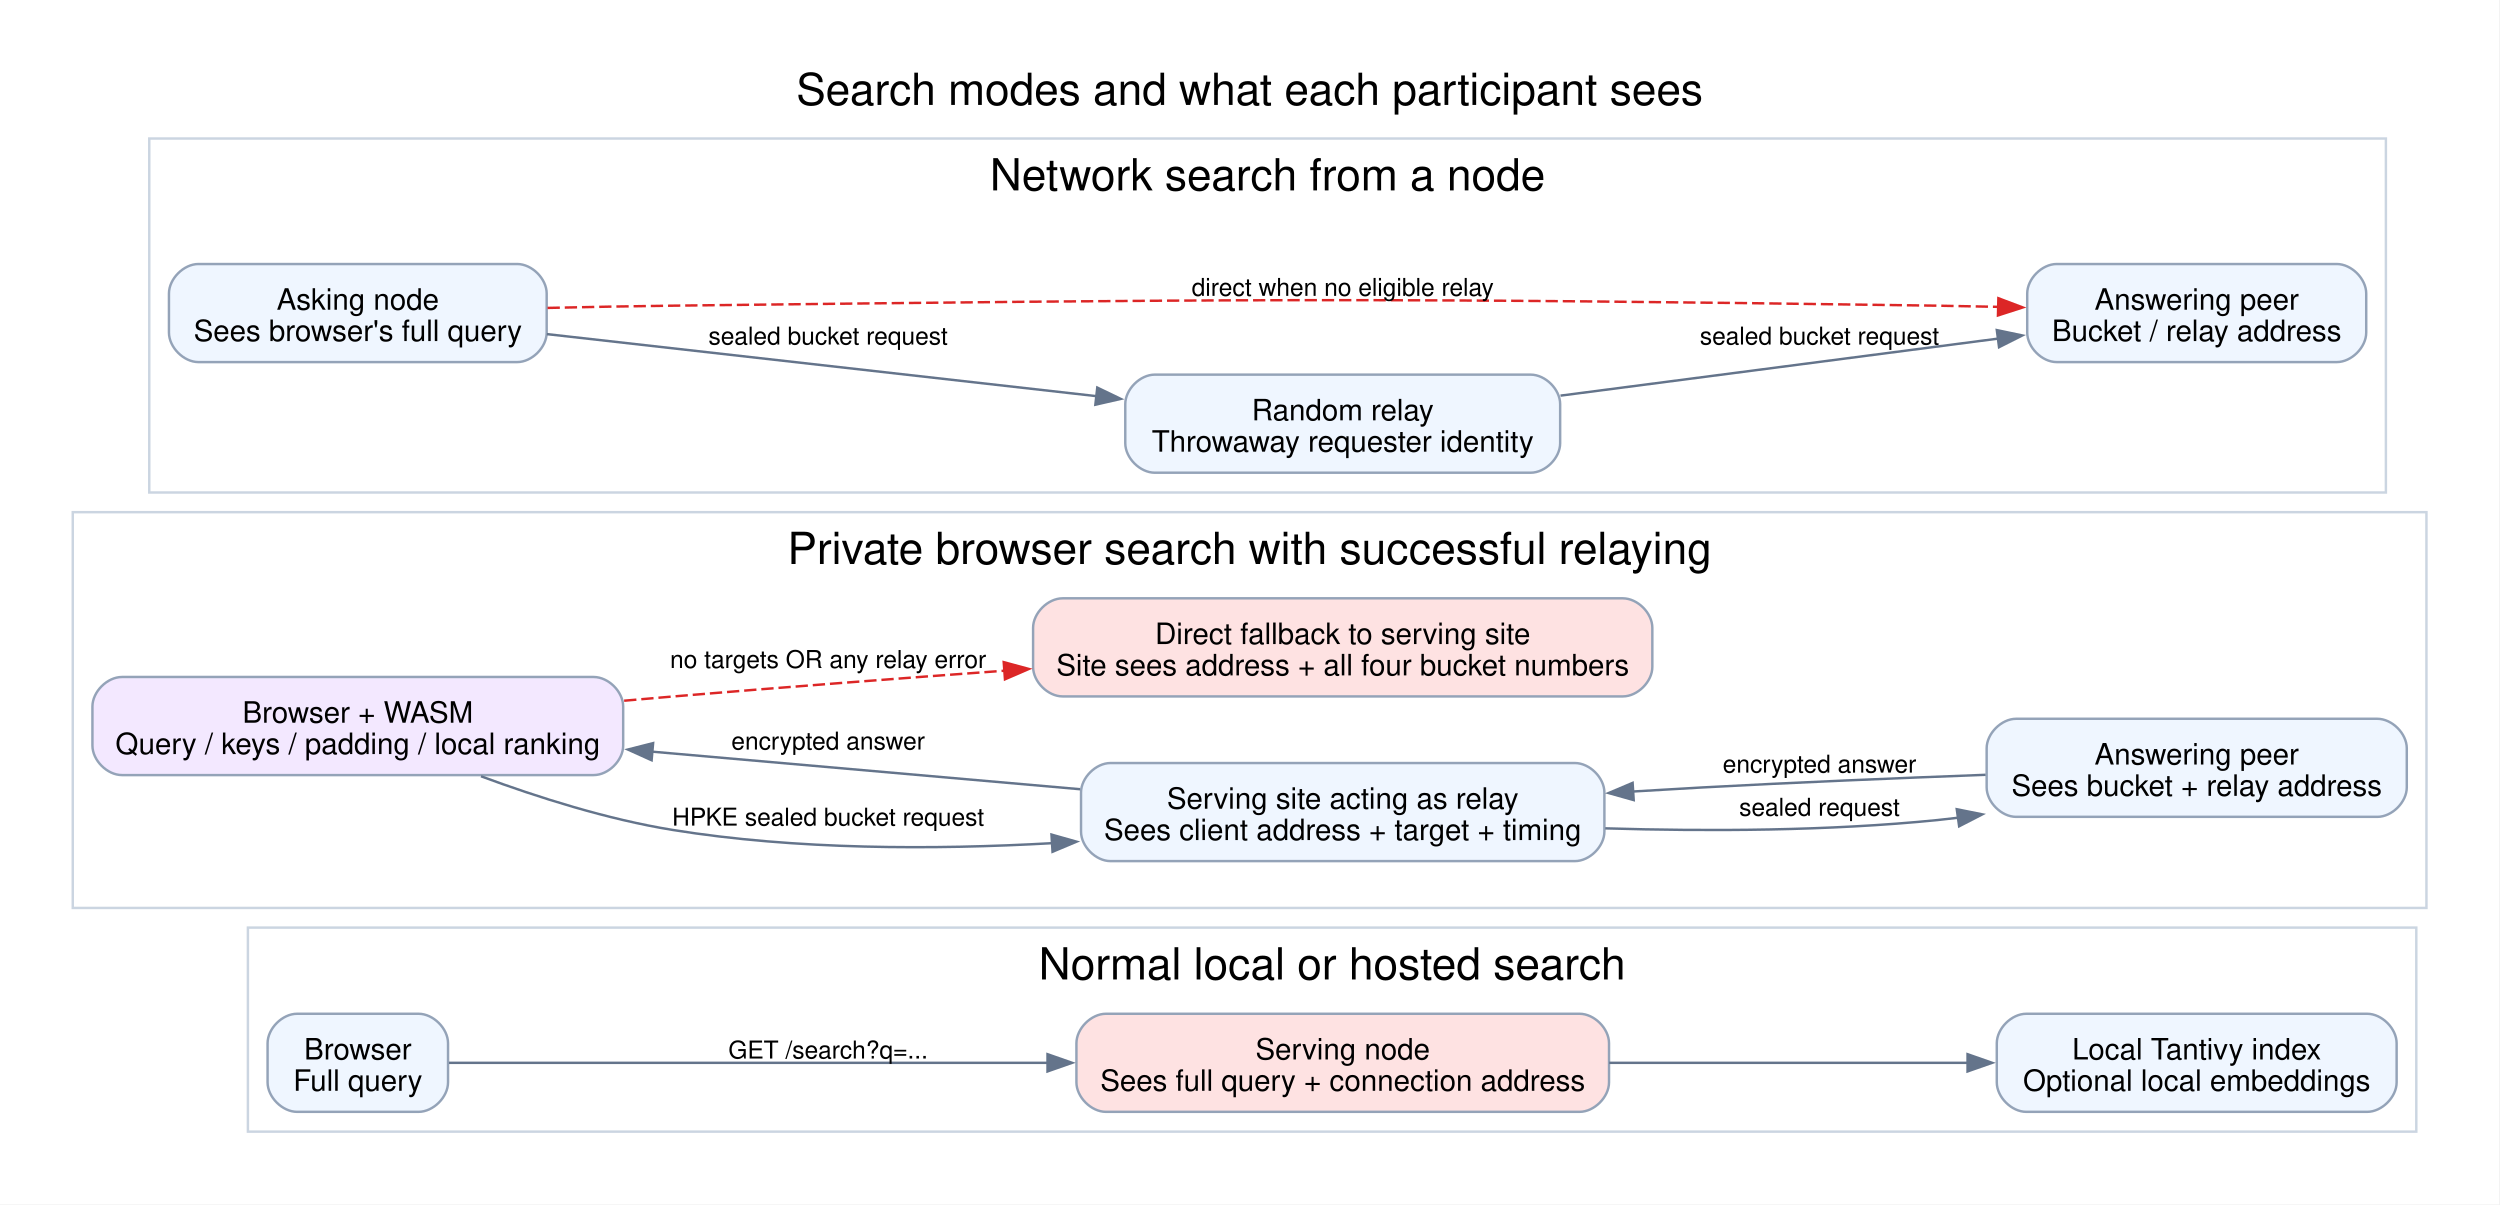
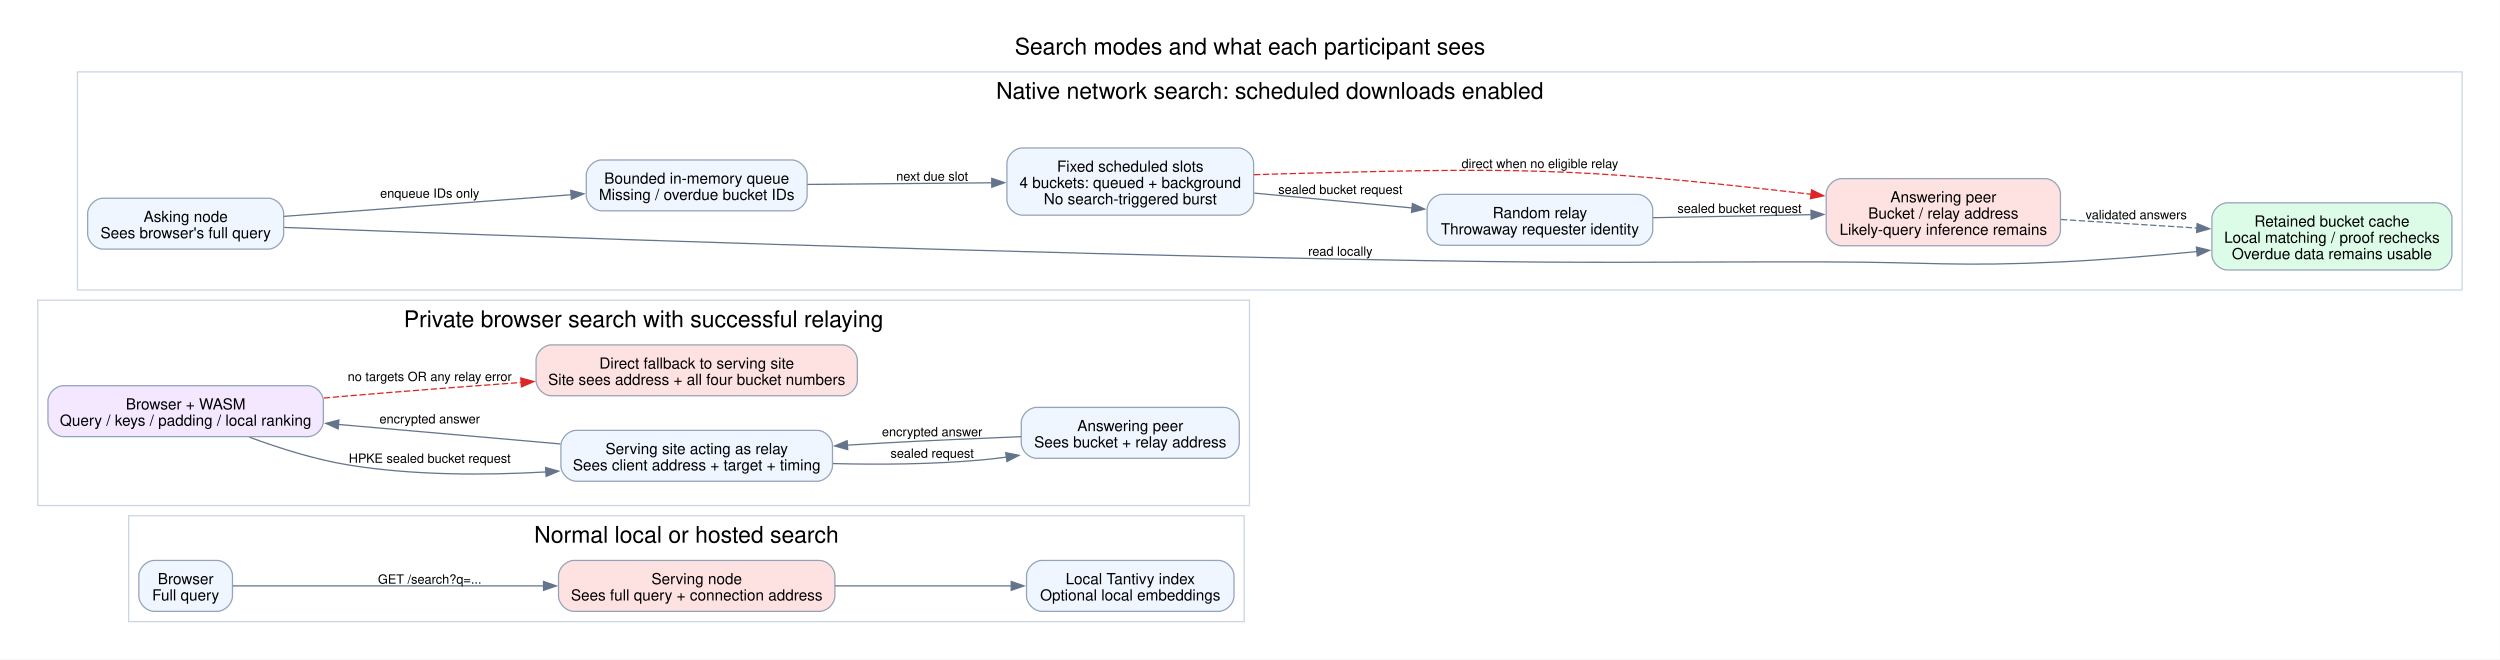
- <svg xmlns="http://www.w3.org/2000/svg" width="1017pt" height="490pt" viewBox="0.00 0.00 1017.00 490.00">
-   <g id="graph0" class="graph" transform="scale(1 1) rotate(0) translate(21.6 468.35)">
-     <polygon fill="white" stroke="none" points="-21.6,21.6 -21.6,-468.35 995.08,-468.35 995.08,21.6 -21.6,21.6" />
-     <text xml:space="preserve" text-anchor="middle" x="486.74" y="-425.65" font-family="Helvetica,sans-Serif" font-size="18.00">Search modes and what each participant sees</text>
+ <svg xmlns="http://www.w3.org/2000/svg" width="1960pt" height="517pt" viewBox="0.00 0.00 1960.00 517.00">
+   <g id="graph0" class="graph" transform="scale(1 1) rotate(0) translate(21.6 495.35)">
+     <polygon fill="white" stroke="none" points="-21.6,21.6 -21.6,-495.35 1938.31,-495.35 1938.31,21.6 -21.6,21.6" />
+     <text xml:space="preserve" text-anchor="middle" x="958.35" y="-452.65" font-family="Helvetica,sans-Serif" font-size="18.00">Search modes and what each participant sees</text>
    <g id="clust1" class="cluster">
-       <polygon fill="white" stroke="#cbd5e1" points="79.25,-8 79.25,-91 961.35,-91 961.35,-8 79.25,-8" />
-       <text xml:space="preserve" text-anchor="middle" x="520.3" y="-69.9" font-family="Helvetica,sans-Serif" font-size="18.00">Normal local or hosted search</text>
+       <polygon fill="white" stroke="#cbd5e1" points="79.25,-8 79.25,-91 953.85,-91 953.85,-8 79.25,-8" />
+       <text xml:space="preserve" text-anchor="middle" x="516.55" y="-69.9" font-family="Helvetica,sans-Serif" font-size="18.00">Normal local or hosted search</text>
    </g>
    <g id="clust2" class="cluster">
-       <polygon fill="white" stroke="#cbd5e1" points="8,-99 8,-260 965.48,-260 965.48,-99 8,-99" />
-       <text xml:space="preserve" text-anchor="middle" x="486.74" y="-238.9" font-family="Helvetica,sans-Serif" font-size="18.00">Private browser search with successful relaying</text>
+       <polygon fill="white" stroke="#cbd5e1" points="8,-99 8,-260 957.98,-260 957.98,-99 8,-99" />
+       <text xml:space="preserve" text-anchor="middle" x="482.99" y="-238.9" font-family="Helvetica,sans-Serif" font-size="18.00">Private browser search with successful relaying</text>
    </g>
    <g id="clust3" class="cluster">
-       <polygon fill="white" stroke="#cbd5e1" points="39.12,-268 39.12,-412 948.98,-412 948.98,-268 39.12,-268" />
-       <text xml:space="preserve" text-anchor="middle" x="494.05" y="-390.9" font-family="Helvetica,sans-Serif" font-size="18.00">Network search from a node</text>
+       <polygon fill="white" stroke="#cbd5e1" points="39.12,-268 39.12,-439 1908.71,-439 1908.71,-268 39.12,-268" />
+       <text xml:space="preserve" text-anchor="middle" x="973.92" y="-417.9" font-family="Helvetica,sans-Serif" font-size="18.00">Native network search: scheduled downloads enabled</text>
    </g>
    <g id="node1" class="node">
      <path fill="#eff6ff" stroke="#94a3b8" d="M148.66,-55.95C148.66,-55.95 99.25,-55.95 99.25,-55.95 93.25,-55.95 87.25,-49.95 87.25,-43.95 87.25,-43.95 87.25,-28.05 87.25,-28.05 87.25,-22.05 93.25,-16.05 99.25,-16.05 99.25,-16.05 148.66,-16.05 148.66,-16.05 154.66,-16.05 160.66,-22.05 160.66,-28.05 160.66,-28.05 160.66,-43.95 160.66,-43.95 160.66,-49.95 154.66,-55.95 148.66,-55.95" />
-       <text xml:space="preserve" text-anchor="middle" x="123.96" y="-37.35" font-family="Helvetica,sans-Serif" font-size="12.00">Browser</text>
-       <text xml:space="preserve" text-anchor="middle" x="123.96" y="-24.6" font-family="Helvetica,sans-Serif" font-size="12.00">Full query</text>
+       <text xml:space="preserve" text-anchor="middle" x="123.95" y="-37.35" font-family="Helvetica,sans-Serif" font-size="12.00">Browser</text>
+       <text xml:space="preserve" text-anchor="middle" x="123.95" y="-24.6" font-family="Helvetica,sans-Serif" font-size="12.00">Full query</text>
    </g>
    <g id="node2" class="node">
-       <path fill="#fee2e2" stroke="#94a3b8" d="M620.95,-55.95C620.95,-55.95 428.29,-55.95 428.29,-55.95 422.29,-55.95 416.29,-49.95 416.29,-43.95 416.29,-43.95 416.29,-28.05 416.29,-28.05 416.29,-22.05 422.29,-16.05 428.29,-16.05 428.29,-16.05 620.95,-16.05 620.95,-16.05 626.95,-16.05 632.95,-22.05 632.95,-28.05 632.95,-28.05 632.95,-43.95 632.95,-43.95 632.95,-49.95 626.95,-55.95 620.95,-55.95" />
-       <text xml:space="preserve" text-anchor="middle" x="524.62" y="-37.35" font-family="Helvetica,sans-Serif" font-size="12.00">Serving node</text>
-       <text xml:space="preserve" text-anchor="middle" x="524.62" y="-24.6" font-family="Helvetica,sans-Serif" font-size="12.00">Sees full query + connection address</text>
+       <path fill="#fee2e2" stroke="#94a3b8" d="M620.94,-55.95C620.94,-55.95 428.28,-55.95 428.28,-55.95 422.28,-55.95 416.28,-49.95 416.28,-43.95 416.28,-43.95 416.28,-28.05 416.28,-28.05 416.28,-22.05 422.28,-16.05 428.28,-16.05 428.28,-16.05 620.94,-16.05 620.94,-16.05 626.94,-16.05 632.94,-22.05 632.94,-28.05 632.94,-28.05 632.94,-43.95 632.94,-43.95 632.94,-49.95 626.94,-55.95 620.94,-55.95" />
+       <text xml:space="preserve" text-anchor="middle" x="524.61" y="-37.35" font-family="Helvetica,sans-Serif" font-size="12.00">Serving node</text>
+       <text xml:space="preserve" text-anchor="middle" x="524.61" y="-24.6" font-family="Helvetica,sans-Serif" font-size="12.00">Sees full query + connection address</text>
    </g>
    <g id="edge1" class="edge">
      <path fill="none" stroke="#64748b" d="M161.04,-36C215.55,-36 321.39,-36 404.71,-36" />
      <polygon fill="#64748b" stroke="#64748b" points="404.53,-39.5 414.53,-36 404.53,-32.5 404.53,-39.5" />
      <text xml:space="preserve" text-anchor="middle" x="315.28" y="-37.75" font-family="Helvetica,sans-Serif" font-size="10.00">GET /search?q=...</text>
    </g>
    <g id="node3" class="node">
-       <path fill="#eff6ff" stroke="#94a3b8" d="M941.35,-55.95C941.35,-55.95 802.69,-55.95 802.69,-55.95 796.69,-55.95 790.69,-49.95 790.69,-43.95 790.69,-43.95 790.69,-28.05 790.69,-28.05 790.69,-22.05 796.69,-16.05 802.69,-16.05 802.69,-16.05 941.35,-16.05 941.35,-16.05 947.35,-16.05 953.35,-22.05 953.35,-28.05 953.35,-28.05 953.35,-43.95 953.35,-43.95 953.35,-49.95 947.35,-55.95 941.35,-55.95" />
-       <text xml:space="preserve" text-anchor="middle" x="872.02" y="-37.35" font-family="Helvetica,sans-Serif" font-size="12.00">Local Tantivy index</text>
-       <text xml:space="preserve" text-anchor="middle" x="872.02" y="-24.6" font-family="Helvetica,sans-Serif" font-size="12.00">Optional local embeddings</text>
+       <path fill="#eff6ff" stroke="#94a3b8" d="M933.85,-55.95C933.85,-55.95 795.19,-55.95 795.19,-55.95 789.19,-55.95 783.19,-49.95 783.19,-43.95 783.19,-43.95 783.19,-28.05 783.19,-28.05 783.19,-22.05 789.19,-16.05 795.19,-16.05 795.19,-16.05 933.85,-16.05 933.85,-16.05 939.85,-16.05 945.85,-22.05 945.85,-28.05 945.85,-28.05 945.85,-43.95 945.85,-43.95 945.85,-49.95 939.85,-55.95 933.85,-55.95" />
+       <text xml:space="preserve" text-anchor="middle" x="864.52" y="-37.35" font-family="Helvetica,sans-Serif" font-size="12.00">Local Tantivy index</text>
+       <text xml:space="preserve" text-anchor="middle" x="864.52" y="-24.6" font-family="Helvetica,sans-Serif" font-size="12.00">Optional local embeddings</text>
    </g>
    <g id="edge2" class="edge">
-       <path fill="none" stroke="#64748b" d="M633.01,-36C679.74,-36 733.95,-36 778.82,-36" />
-       <polygon fill="#64748b" stroke="#64748b" points="778.8,-39.5 788.8,-36 778.8,-32.5 778.8,-39.5" />
+       <path fill="none" stroke="#64748b" d="M633,-36C677.52,-36 728.66,-36 771.44,-36" />
+       <polygon fill="#64748b" stroke="#64748b" points="771.19,-39.5 781.19,-36 771.19,-32.5 771.19,-39.5" />
    </g>
    <g id="node4" class="node">
      <path fill="#f3e8ff" stroke="#94a3b8" d="M219.91,-192.95C219.91,-192.95 28,-192.95 28,-192.95 22,-192.95 16,-186.95 16,-180.95 16,-180.95 16,-165.05 16,-165.05 16,-159.05 22,-153.05 28,-153.05 28,-153.05 219.91,-153.05 219.91,-153.05 225.91,-153.05 231.91,-159.05 231.91,-165.05 231.91,-165.05 231.91,-180.95 231.91,-180.95 231.91,-186.95 225.91,-192.95 219.91,-192.95" />
-       <text xml:space="preserve" text-anchor="middle" x="123.96" y="-174.35" font-family="Helvetica,sans-Serif" font-size="12.00">Browser + WASM</text>
-       <text xml:space="preserve" text-anchor="middle" x="123.96" y="-161.6" font-family="Helvetica,sans-Serif" font-size="12.00">Query / keys / padding / local ranking</text>
+       <text xml:space="preserve" text-anchor="middle" x="123.95" y="-174.35" font-family="Helvetica,sans-Serif" font-size="12.00">Browser + WASM</text>
+       <text xml:space="preserve" text-anchor="middle" x="123.95" y="-161.6" font-family="Helvetica,sans-Serif" font-size="12.00">Query / keys / padding / local ranking</text>
    </g>
    <g id="node5" class="node">
      <path fill="#eff6ff" stroke="#94a3b8" d="M619.07,-157.95C619.07,-157.95 430.16,-157.95 430.16,-157.95 424.16,-157.95 418.16,-151.95 418.16,-145.95 418.16,-145.95 418.16,-130.05 418.16,-130.05 418.16,-124.05 424.16,-118.05 430.16,-118.05 430.16,-118.05 619.07,-118.05 619.07,-118.05 625.07,-118.05 631.07,-124.05 631.07,-130.05 631.07,-130.05 631.07,-145.95 631.07,-145.95 631.07,-151.95 625.07,-157.95 619.07,-157.95" />
-       <text xml:space="preserve" text-anchor="middle" x="524.62" y="-139.35" font-family="Helvetica,sans-Serif" font-size="12.00">Serving site acting as relay</text>
-       <text xml:space="preserve" text-anchor="middle" x="524.62" y="-126.6" font-family="Helvetica,sans-Serif" font-size="12.00">Sees client address + target + timing</text>
+       <text xml:space="preserve" text-anchor="middle" x="524.61" y="-139.35" font-family="Helvetica,sans-Serif" font-size="12.00">Serving site acting as relay</text>
+       <text xml:space="preserve" text-anchor="middle" x="524.61" y="-126.6" font-family="Helvetica,sans-Serif" font-size="12.00">Sees client address + target + timing</text>
    </g>
    <g id="edge3" class="edge">
      <path fill="none" stroke="#64748b" d="M174.07,-152.56C197.24,-143.98 225.54,-135.02 251.91,-130.75 302.15,-122.61 358.28,-122.62 406.43,-125.35" />
      <polygon fill="#64748b" stroke="#64748b" points="406.14,-128.84 416.33,-125.96 406.57,-121.85 406.14,-128.84" />
      <text xml:space="preserve" text-anchor="middle" x="315.28" y="-132.5" font-family="Helvetica,sans-Serif" font-size="10.00">HPKE sealed bucket request</text>
    </g>
    <g id="node7" class="node">
      <path fill="#fee2e2" stroke="#94a3b8" d="M638.57,-224.95C638.57,-224.95 410.66,-224.95 410.66,-224.95 404.66,-224.95 398.66,-218.95 398.66,-212.95 398.66,-212.95 398.66,-197.05 398.66,-197.05 398.66,-191.05 404.66,-185.05 410.66,-185.05 410.66,-185.05 638.57,-185.05 638.57,-185.05 644.57,-185.05 650.57,-191.05 650.57,-197.05 650.57,-197.05 650.57,-212.95 650.57,-212.95 650.57,-218.95 644.57,-224.95 638.57,-224.95" />
-       <text xml:space="preserve" text-anchor="middle" x="524.62" y="-206.35" font-family="Helvetica,sans-Serif" font-size="12.00">Direct fallback to serving site</text>
-       <text xml:space="preserve" text-anchor="middle" x="524.62" y="-193.6" font-family="Helvetica,sans-Serif" font-size="12.00">Site sees address + all four bucket numbers</text>
+       <text xml:space="preserve" text-anchor="middle" x="524.61" y="-206.35" font-family="Helvetica,sans-Serif" font-size="12.00">Direct fallback to serving site</text>
+       <text xml:space="preserve" text-anchor="middle" x="524.61" y="-193.6" font-family="Helvetica,sans-Serif" font-size="12.00">Site sees address + all four bucket numbers</text>
    </g>
    <g id="edge7" class="edge">
      <path fill="none" stroke="#dc2626" stroke-dasharray="5,2" d="M232.3,-183.3C238.93,-183.89 245.51,-184.46 251.91,-185 295.83,-188.69 343.77,-192.35 386.98,-195.5" />
      <polygon fill="#dc2626" stroke="#dc2626" points="386.71,-198.99 396.94,-196.22 387.22,-192.01 386.71,-198.99" />
      <text xml:space="preserve" text-anchor="middle" x="315.28" y="-196.62" font-family="Helvetica,sans-Serif" font-size="10.00">no targets OR any relay error</text>
    </g>
    <g id="edge6" class="edge">
      <path fill="none" stroke="#64748b" d="M417.79,-147.29C364.18,-152 298.9,-157.73 243.59,-162.58" />
      <polygon fill="#64748b" stroke="#64748b" points="243.48,-159.08 233.82,-163.44 244.09,-166.05 243.48,-159.08" />
      <text xml:space="preserve" text-anchor="middle" x="315.28" y="-163.43" font-family="Helvetica,sans-Serif" font-size="10.00">encrypted answer</text>
    </g>
    <g id="node6" class="node">
-       <path fill="#eff6ff" stroke="#94a3b8" d="M945.48,-175.95C945.48,-175.95 798.57,-175.95 798.57,-175.95 792.57,-175.95 786.57,-169.95 786.57,-163.95 786.57,-163.95 786.57,-148.05 786.57,-148.05 786.57,-142.05 792.57,-136.05 798.57,-136.05 798.57,-136.05 945.48,-136.05 945.48,-136.05 951.48,-136.05 957.48,-142.05 957.48,-148.05 957.48,-148.05 957.48,-163.95 957.48,-163.95 957.48,-169.95 951.48,-175.95 945.48,-175.95" />
-       <text xml:space="preserve" text-anchor="middle" x="872.02" y="-157.35" font-family="Helvetica,sans-Serif" font-size="12.00">Answering peer</text>
-       <text xml:space="preserve" text-anchor="middle" x="872.02" y="-144.6" font-family="Helvetica,sans-Serif" font-size="12.00">Sees bucket + relay address</text>
+       <path fill="#eff6ff" stroke="#94a3b8" d="M937.98,-175.95C937.98,-175.95 791.07,-175.95 791.07,-175.95 785.07,-175.95 779.07,-169.95 779.07,-163.95 779.07,-163.95 779.07,-148.05 779.07,-148.05 779.07,-142.05 785.07,-136.05 791.07,-136.05 791.07,-136.05 937.98,-136.05 937.98,-136.05 943.98,-136.05 949.98,-142.05 949.98,-148.05 949.98,-148.05 949.98,-163.95 949.98,-163.95 949.98,-169.95 943.98,-175.95 937.98,-175.95" />
+       <text xml:space="preserve" text-anchor="middle" x="864.52" y="-157.35" font-family="Helvetica,sans-Serif" font-size="12.00">Answering peer</text>
+       <text xml:space="preserve" text-anchor="middle" x="864.52" y="-144.6" font-family="Helvetica,sans-Serif" font-size="12.00">Sees bucket + relay address</text>
    </g>
    <g id="edge4" class="edge">
-       <path fill="none" stroke="#64748b" d="M631.4,-131.38C673.55,-130.1 722.45,-130.31 766.57,-134.75 769.39,-135.03 772.25,-135.36 775.12,-135.72" />
-       <polygon fill="#64748b" stroke="#64748b" points="774.41,-139.16 784.8,-137.07 775.38,-132.22 774.41,-139.16" />
-       <text xml:space="preserve" text-anchor="middle" x="718.57" y="-136.5" font-family="Helvetica,sans-Serif" font-size="10.00">sealed request</text>
+       <path fill="none" stroke="#64748b" d="M631.47,-131.91C668.36,-130.99 709.97,-131.3 747.82,-134.75 754.27,-135.34 760.9,-136.11 767.56,-137" />
+       <polygon fill="#64748b" stroke="#64748b" points="766.88,-140.44 777.28,-138.4 767.88,-133.51 766.88,-140.44" />
+       <text xml:space="preserve" text-anchor="middle" x="709.19" y="-136.5" font-family="Helvetica,sans-Serif" font-size="10.00">sealed request</text>
    </g>
    <g id="edge5" class="edge">
-       <path fill="none" stroke="#64748b" d="M786.14,-153.16C750.44,-151.82 708.48,-150.06 670.57,-148 661.53,-147.51 652.17,-146.96 642.76,-146.37" />
-       <polygon fill="#64748b" stroke="#64748b" points="642.99,-142.88 632.79,-145.74 642.55,-149.87 642.99,-142.88" />
-       <text xml:space="preserve" text-anchor="middle" x="718.57" y="-154.05" font-family="Helvetica,sans-Serif" font-size="10.00">encrypted answer</text>
+       <path fill="none" stroke="#64748b" d="M778.97,-153C745.24,-151.67 706.06,-149.96 670.57,-148 661.53,-147.5 652.17,-146.94 642.76,-146.36" />
+       <polygon fill="#64748b" stroke="#64748b" points="643,-142.87 632.79,-145.72 642.55,-149.85 643,-142.87" />
+       <text xml:space="preserve" text-anchor="middle" x="709.19" y="-153.34" font-family="Helvetica,sans-Serif" font-size="10.00">encrypted answer</text>
    </g>
    <g id="node8" class="node">
-       <path fill="#eff6ff" stroke="#94a3b8" d="M188.79,-360.95C188.79,-360.95 59.13,-360.95 59.13,-360.95 53.13,-360.95 47.13,-354.95 47.13,-348.95 47.13,-348.95 47.13,-333.05 47.13,-333.05 47.13,-327.05 53.13,-321.05 59.13,-321.05 59.13,-321.05 188.78,-321.05 188.78,-321.05 194.78,-321.05 200.79,-327.05 200.79,-333.05 200.79,-333.05 200.79,-348.95 200.79,-348.95 200.79,-354.95 194.79,-360.95 188.79,-360.95" />
-       <text xml:space="preserve" text-anchor="middle" x="123.96" y="-342.35" font-family="Helvetica,sans-Serif" font-size="12.00">Asking node</text>
-       <text xml:space="preserve" text-anchor="middle" x="123.96" y="-329.6" font-family="Helvetica,sans-Serif" font-size="12.00">Sees browser's full query</text>
+       <path fill="#eff6ff" stroke="#94a3b8" d="M188.78,-339.95C188.78,-339.95 59.12,-339.95 59.12,-339.95 53.12,-339.95 47.12,-333.95 47.12,-327.95 47.12,-327.95 47.12,-312.05 47.12,-312.05 47.12,-306.05 53.12,-300.05 59.12,-300.05 59.12,-300.05 188.78,-300.05 188.78,-300.05 194.78,-300.05 200.78,-306.05 200.78,-312.05 200.78,-312.05 200.78,-327.95 200.78,-327.95 200.78,-333.95 194.78,-339.95 188.78,-339.95" />
+       <text xml:space="preserve" text-anchor="middle" x="123.95" y="-321.35" font-family="Helvetica,sans-Serif" font-size="12.00">Asking node</text>
+       <text xml:space="preserve" text-anchor="middle" x="123.95" y="-308.6" font-family="Helvetica,sans-Serif" font-size="12.00">Sees browser's full query</text>
    </g>
    <g id="node9" class="node">
-       <path fill="#eff6ff" stroke="#94a3b8" d="M601.07,-315.95C601.07,-315.95 448.16,-315.95 448.16,-315.95 442.16,-315.95 436.16,-309.95 436.16,-303.95 436.16,-303.95 436.16,-288.05 436.16,-288.05 436.16,-282.05 442.16,-276.05 448.16,-276.05 448.16,-276.05 601.07,-276.05 601.07,-276.05 607.07,-276.05 613.07,-282.05 613.07,-288.05 613.07,-288.05 613.07,-303.95 613.07,-303.95 613.07,-309.95 607.07,-315.95 601.07,-315.95" />
-       <text xml:space="preserve" text-anchor="middle" x="524.62" y="-297.35" font-family="Helvetica,sans-Serif" font-size="12.00">Random relay</text>
-       <text xml:space="preserve" text-anchor="middle" x="524.62" y="-284.6" font-family="Helvetica,sans-Serif" font-size="12.00">Throwaway requester identity</text>
+       <path fill="#dcfce7" stroke="#94a3b8" d="M1888.71,-336.32C1888.71,-336.32 1724.55,-336.32 1724.55,-336.32 1718.55,-336.32 1712.55,-330.32 1712.55,-324.32 1712.55,-324.32 1712.55,-295.68 1712.55,-295.68 1712.55,-289.68 1718.55,-283.68 1724.55,-283.68 1724.55,-283.68 1888.71,-283.68 1888.71,-283.68 1894.71,-283.68 1900.71,-289.68 1900.71,-295.68 1900.71,-295.68 1900.71,-324.32 1900.71,-324.32 1900.71,-330.32 1894.71,-336.32 1888.71,-336.32" />
+       <text xml:space="preserve" text-anchor="middle" x="1806.63" y="-317.73" font-family="Helvetica,sans-Serif" font-size="12.00">Retained bucket cache</text>
+       <text xml:space="preserve" text-anchor="middle" x="1806.63" y="-304.98" font-family="Helvetica,sans-Serif" font-size="12.00">Local matching / proof rechecks</text>
+       <text xml:space="preserve" text-anchor="middle" x="1806.63" y="-292.23" font-family="Helvetica,sans-Serif" font-size="12.00">Overdue data remains usable</text>
    </g>
    <g id="edge8" class="edge">
-       <path fill="none" stroke="#64748b" d="M200.88,-332.43C264.33,-325.27 355.28,-315 424.48,-307.19" />
-       <polygon fill="#64748b" stroke="#64748b" points="424.77,-310.68 434.32,-306.08 423.99,-303.72 424.77,-310.68" />
-       <text xml:space="preserve" text-anchor="middle" x="315.28" y="-328.19" font-family="Helvetica,sans-Serif" font-size="10.00">sealed bucket request</text>
+       <path fill="none" stroke="#64748b" d="M201.2,-317.04C365.13,-310.81 763.33,-296.51 1097.23,-291 1236.28,-288.7 1271.07,-290.22 1410.14,-290 1491.77,-289.87 1512.26,-286.16 1593.8,-290 1628.69,-291.64 1666.71,-294.8 1700.78,-298.13" />
+       <polygon fill="#64748b" stroke="#64748b" points="1700.37,-301.61 1710.67,-299.12 1701.07,-294.64 1700.37,-301.61" />
+       <text xml:space="preserve" text-anchor="middle" x="1029.23" y="-294.89" font-family="Helvetica,sans-Serif" font-size="10.00">read locally</text>
    </g>
    <g id="node10" class="node">
-       <path fill="#eff6ff" stroke="#94a3b8" d="M928.98,-360.95C928.98,-360.95 815.07,-360.95 815.07,-360.95 809.07,-360.95 803.07,-354.95 803.07,-348.95 803.07,-348.95 803.07,-333.05 803.07,-333.05 803.07,-327.05 809.07,-321.05 815.07,-321.05 815.07,-321.05 928.98,-321.05 928.98,-321.05 934.98,-321.05 940.98,-327.05 940.98,-333.05 940.98,-333.05 940.98,-348.95 940.98,-348.95 940.98,-354.95 934.98,-360.95 928.98,-360.95" />
-       <text xml:space="preserve" text-anchor="middle" x="872.02" y="-342.35" font-family="Helvetica,sans-Serif" font-size="12.00">Answering peer</text>
-       <text xml:space="preserve" text-anchor="middle" x="872.02" y="-329.6" font-family="Helvetica,sans-Serif" font-size="12.00">Bucket / relay address</text>
+       <path fill="#eff6ff" stroke="#94a3b8" d="M599.19,-369.95C599.19,-369.95 450.03,-369.95 450.03,-369.95 444.03,-369.95 438.03,-363.95 438.03,-357.95 438.03,-357.95 438.03,-342.05 438.03,-342.05 438.03,-336.05 444.03,-330.05 450.03,-330.05 450.03,-330.05 599.19,-330.05 599.19,-330.05 605.19,-330.05 611.19,-336.05 611.19,-342.05 611.19,-342.05 611.19,-357.95 611.19,-357.95 611.19,-363.95 605.19,-369.95 599.19,-369.95" />
+       <text xml:space="preserve" text-anchor="middle" x="524.61" y="-351.35" font-family="Helvetica,sans-Serif" font-size="12.00">Bounded in-memory queue</text>
+       <text xml:space="preserve" text-anchor="middle" x="524.61" y="-338.6" font-family="Helvetica,sans-Serif" font-size="12.00">Missing / overdue bucket IDs</text>
+     </g>
+     <g id="edge9" class="edge">
+       <path fill="none" stroke="#64748b" d="M200.88,-325.71C264.86,-330.53 356.82,-337.45 426.22,-342.67" />
+       <polygon fill="#64748b" stroke="#64748b" points="425.85,-346.15 436.08,-343.41 426.37,-339.17 425.85,-346.15" />
+       <text xml:space="preserve" text-anchor="middle" x="315.28" y="-340.32" font-family="Helvetica,sans-Serif" font-size="10.00">enqueue IDs only</text>
+     </g>
+     <g id="node11" class="node">
+       <path fill="#eff6ff" stroke="#94a3b8" d="M949.23,-379.32C949.23,-379.32 779.82,-379.32 779.82,-379.32 773.82,-379.32 767.82,-373.32 767.82,-367.32 767.82,-367.32 767.82,-338.68 767.82,-338.68 767.82,-332.68 773.82,-326.68 779.82,-326.68 779.82,-326.68 949.23,-326.68 949.23,-326.68 955.23,-326.68 961.23,-332.68 961.23,-338.68 961.23,-338.68 961.23,-367.32 961.23,-367.32 961.23,-373.32 955.23,-379.32 949.23,-379.32" />
+       <text xml:space="preserve" text-anchor="middle" x="864.52" y="-360.73" font-family="Helvetica,sans-Serif" font-size="12.00">Fixed scheduled slots</text>
+       <text xml:space="preserve" text-anchor="middle" x="864.52" y="-347.98" font-family="Helvetica,sans-Serif" font-size="12.00">4 buckets: queued + background</text>
+       <text xml:space="preserve" text-anchor="middle" x="864.52" y="-335.23" font-family="Helvetica,sans-Serif" font-size="12.00">No search-triggered burst</text>
    </g>
    <g id="edge10" class="edge">
-       <path fill="none" stroke="#dc2626" stroke-dasharray="5,2" d="M201.15,-343.09C217.87,-343.47 235.49,-343.81 251.91,-344 480.63,-346.7 537.86,-347.28 766.57,-344 774.61,-343.88 783.01,-343.72 791.38,-343.52" />
-       <polygon fill="#dc2626" stroke="#dc2626" points="791.34,-347.03 801.25,-343.28 791.17,-340.03 791.34,-347.03" />
-       <text xml:space="preserve" text-anchor="middle" x="524.62" y="-348" font-family="Helvetica,sans-Serif" font-size="10.00">direct when no eligible relay</text>
+       <path fill="none" stroke="#64748b" d="M611.32,-350.76C655.3,-351.15 709.32,-351.63 756.07,-352.05" />
+       <polygon fill="#64748b" stroke="#64748b" points="755.93,-355.54 765.96,-352.13 755.99,-348.55 755.93,-355.54" />
+       <text xml:space="preserve" text-anchor="middle" x="709.19" y="-353.69" font-family="Helvetica,sans-Serif" font-size="10.00">next due slot</text>
    </g>
-     <g id="edge9" class="edge">
-       <path fill="none" stroke="#64748b" d="M613.22,-307.41C668.08,-314.56 738.21,-323.7 791.47,-330.64" />
-       <polygon fill="#64748b" stroke="#64748b" points="790.7,-334.07 801.07,-331.89 791.61,-327.12 790.7,-334.07" />
-       <text xml:space="preserve" text-anchor="middle" x="718.57" y="-328.19" font-family="Helvetica,sans-Serif" font-size="10.00">sealed bucket request</text>
+     <g id="node12" class="node">
+       <path fill="#eff6ff" stroke="#94a3b8" d="M1262.14,-342.95C1262.14,-342.95 1109.23,-342.95 1109.23,-342.95 1103.23,-342.95 1097.23,-336.95 1097.23,-330.95 1097.23,-330.95 1097.23,-315.05 1097.23,-315.05 1097.23,-309.05 1103.23,-303.05 1109.23,-303.05 1109.23,-303.05 1262.14,-303.05 1262.14,-303.05 1268.14,-303.05 1274.14,-309.05 1274.14,-315.05 1274.14,-315.05 1274.14,-330.95 1274.14,-330.95 1274.14,-336.95 1268.14,-342.95 1262.14,-342.95" />
+       <text xml:space="preserve" text-anchor="middle" x="1185.68" y="-324.35" font-family="Helvetica,sans-Serif" font-size="12.00">Random relay</text>
+       <text xml:space="preserve" text-anchor="middle" x="1185.68" y="-311.6" font-family="Helvetica,sans-Serif" font-size="12.00">Throwaway requester identity</text>
+     </g>
+     <g id="edge11" class="edge">
+       <path fill="none" stroke="#64748b" d="M961.72,-343.96C1000.89,-340.28 1046.15,-336.02 1085.62,-332.31" />
+       <polygon fill="#64748b" stroke="#64748b" points="1085.72,-335.82 1095.34,-331.4 1085.06,-328.85 1085.72,-335.82" />
+       <text xml:space="preserve" text-anchor="middle" x="1029.23" y="-343.32" font-family="Helvetica,sans-Serif" font-size="10.00">sealed bucket request</text>
+     </g>
+     <g id="node13" class="node">
+       <path fill="#fee2e2" stroke="#94a3b8" d="M1581.8,-355.32C1581.8,-355.32 1422.14,-355.32 1422.14,-355.32 1416.14,-355.32 1410.14,-349.32 1410.14,-343.32 1410.14,-343.32 1410.14,-314.68 1410.14,-314.68 1410.14,-308.68 1416.14,-302.68 1422.14,-302.68 1422.14,-302.68 1581.8,-302.68 1581.8,-302.68 1587.8,-302.68 1593.8,-308.68 1593.8,-314.68 1593.8,-314.68 1593.8,-343.32 1593.8,-343.32 1593.8,-349.32 1587.8,-355.32 1581.8,-355.32" />
+       <text xml:space="preserve" text-anchor="middle" x="1501.97" y="-336.73" font-family="Helvetica,sans-Serif" font-size="12.00">Answering peer</text>
+       <text xml:space="preserve" text-anchor="middle" x="1501.97" y="-323.98" font-family="Helvetica,sans-Serif" font-size="12.00">Bucket / relay address</text>
+       <text xml:space="preserve" text-anchor="middle" x="1501.97" y="-311.23" font-family="Helvetica,sans-Serif" font-size="12.00">Likely-query inference remains</text>
+     </g>
+     <g id="edge13" class="edge">
+       <path fill="none" stroke="#dc2626" stroke-dasharray="5,2" d="M961.48,-358.36C968.16,-358.61 974.8,-358.83 981.23,-359 1163.03,-363.71 1209.47,-364.78 1390.14,-344 1392.83,-343.69 1395.55,-343.37 1398.29,-343.04" />
+       <polygon fill="#dc2626" stroke="#dc2626" points="1398.68,-346.52 1408.18,-341.83 1397.83,-339.57 1398.68,-346.52" />
+       <text xml:space="preserve" text-anchor="middle" x="1185.68" y="-363.58" font-family="Helvetica,sans-Serif" font-size="10.00">direct when no eligible relay</text>
+     </g>
+     <g id="edge12" class="edge">
+       <path fill="none" stroke="#64748b" d="M1274.23,-324.67C1312.75,-325.41 1358.26,-326.28 1398.36,-327.04" />
+       <polygon fill="#64748b" stroke="#64748b" points="1398.21,-330.54 1408.27,-327.23 1398.34,-323.54 1398.21,-330.54" />
+       <text xml:space="preserve" text-anchor="middle" x="1342.14" y="-328.46" font-family="Helvetica,sans-Serif" font-size="10.00">sealed bucket request</text>
+     </g>
+     <g id="edge14" class="edge">
+       <path fill="none" stroke="#64748b" stroke-dasharray="5,2" d="M1594.19,-323.27C1627.88,-321.16 1666.31,-318.75 1701.09,-316.56" />
+       <polygon fill="#64748b" stroke="#64748b" points="1700.97,-320.08 1710.73,-315.96 1700.53,-313.09 1700.97,-320.08" />
+       <text xml:space="preserve" text-anchor="middle" x="1653.17" y="-323.51" font-family="Helvetica,sans-Serif" font-size="10.00">validated answers</text>
    </g>
  </g>
</svg>
